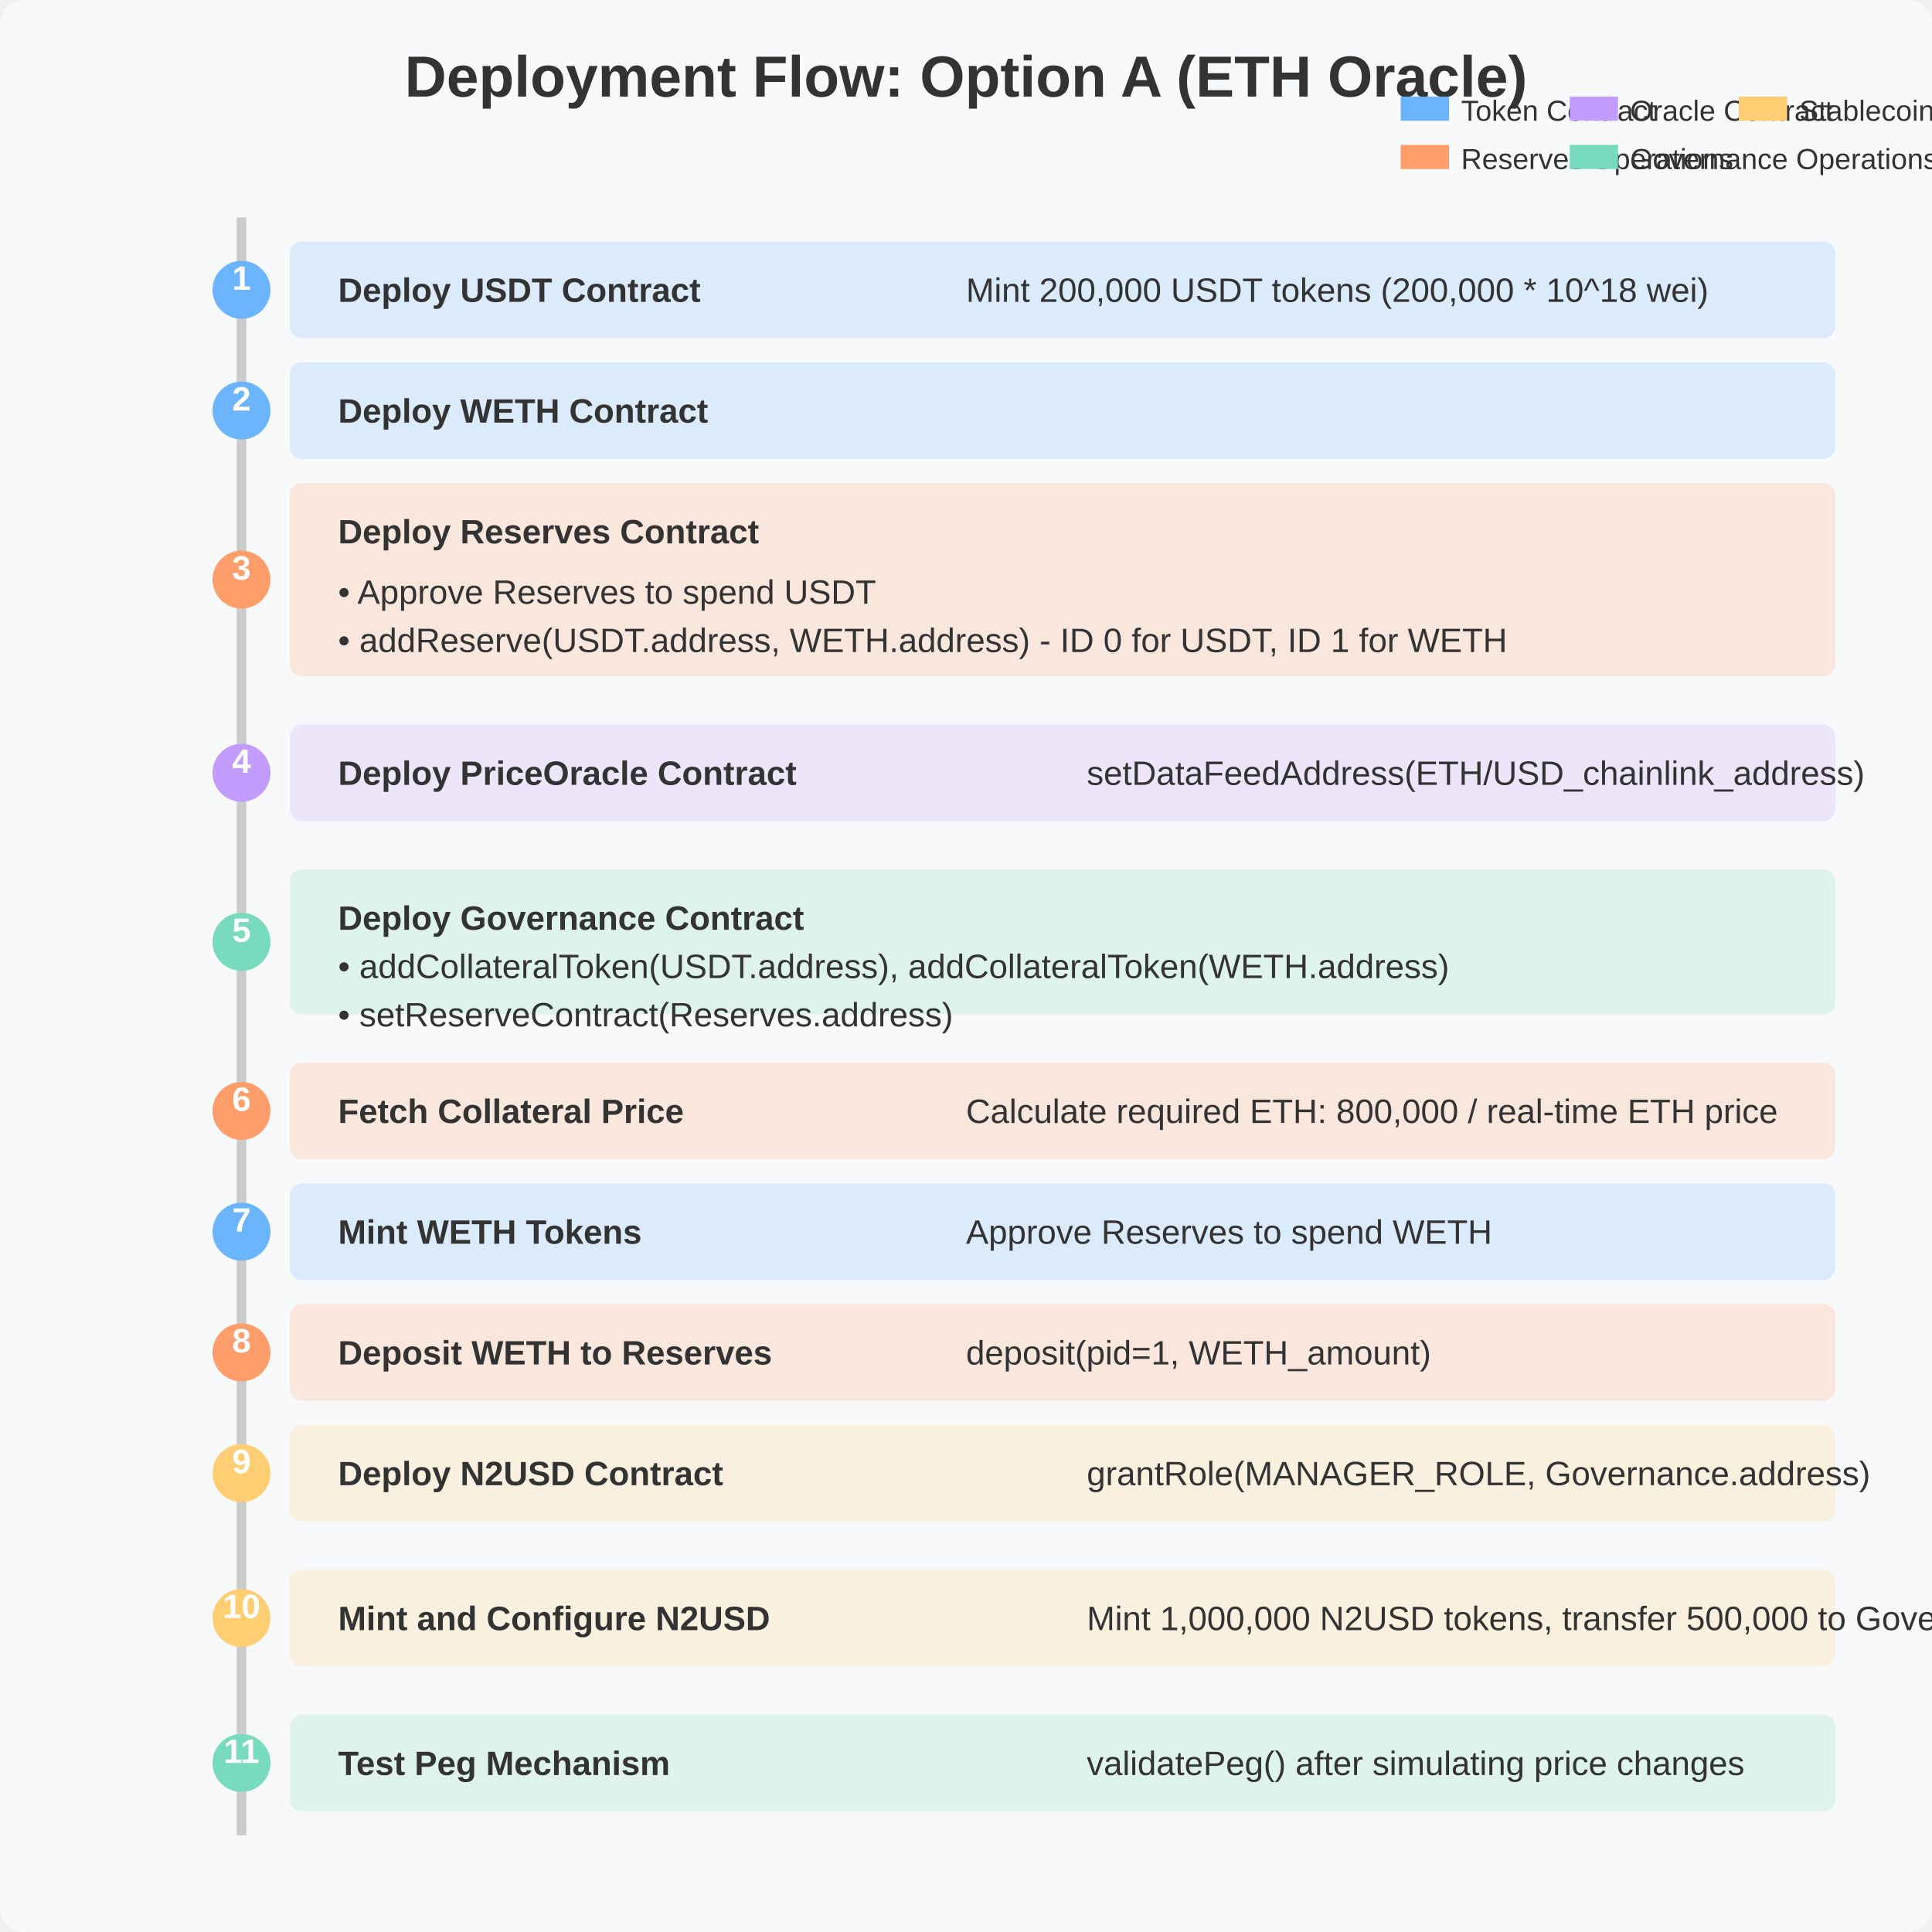
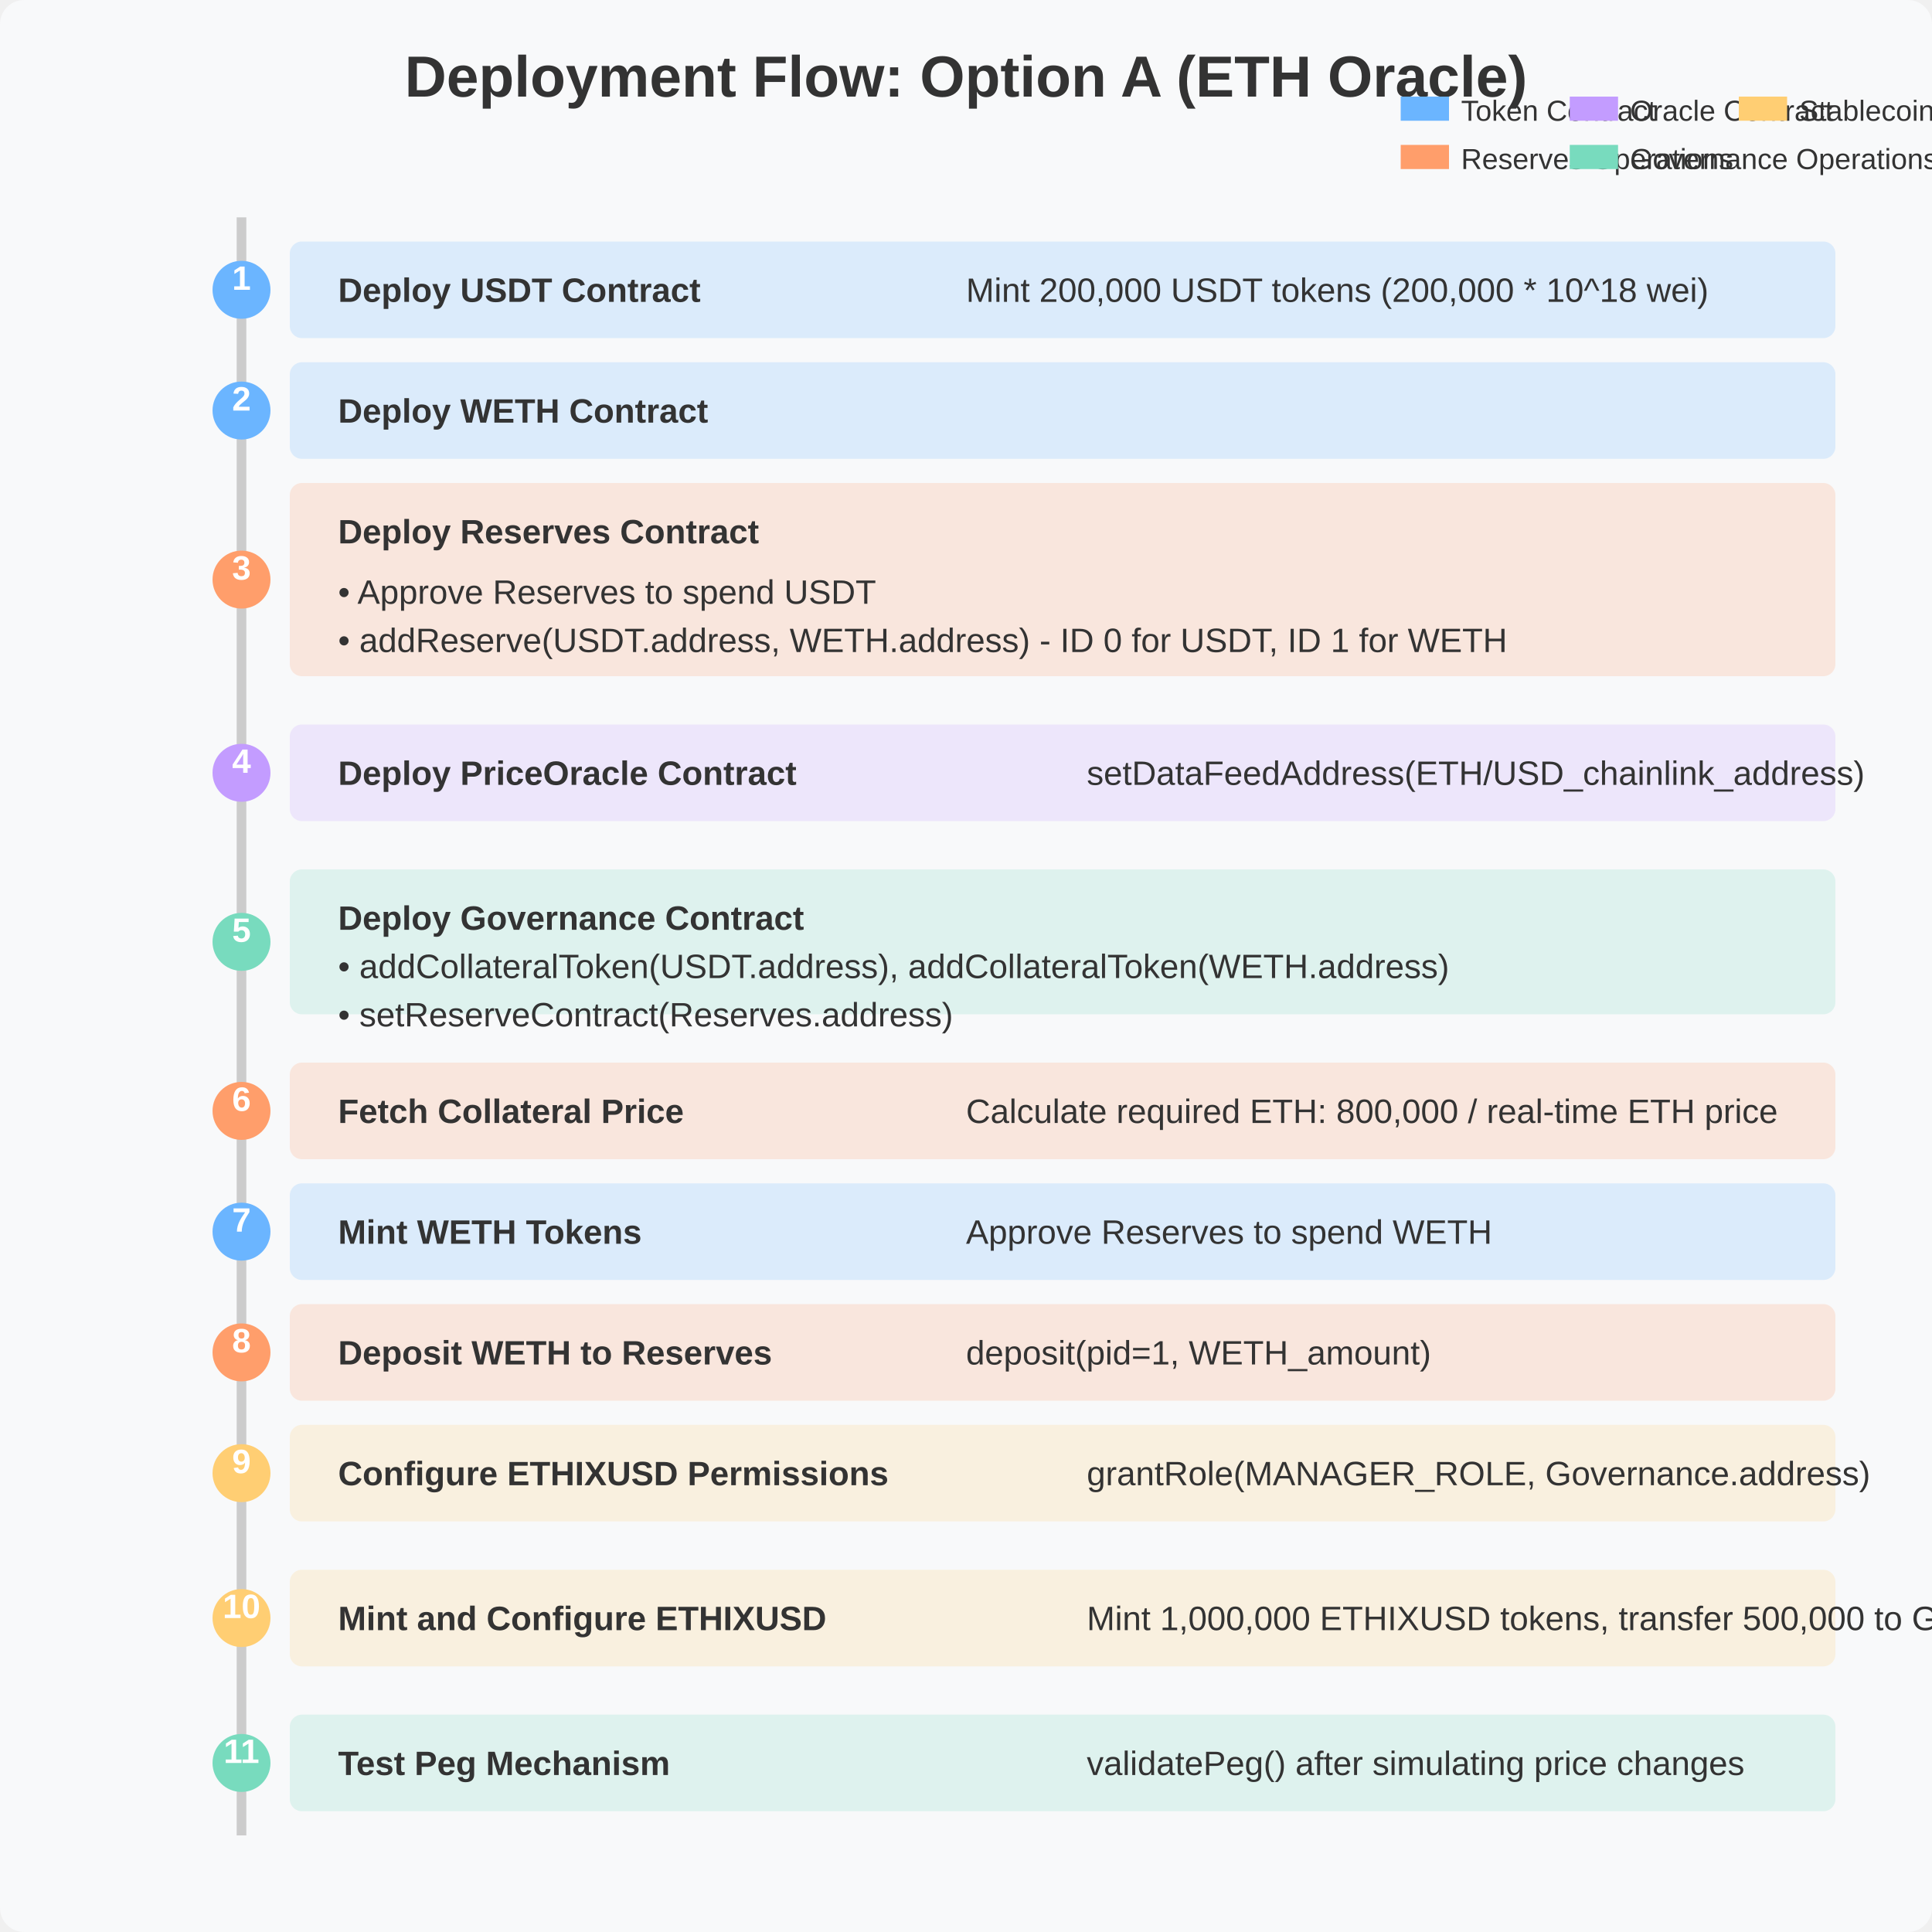
<svg xmlns="http://www.w3.org/2000/svg" viewBox="0 0 800 800">
  <rect width="800" height="800" fill="#f8f9fa" rx="10" ry="10" />
  <text x="400" y="40" font-family="Arial" font-size="24" text-anchor="middle" font-weight="bold" fill="#333">Deployment Flow: Option A (ETH Oracle)</text>
  <line x1="100" y1="90" x2="100" y2="760" stroke="#ccc" stroke-width="4" />
  <circle cx="100" cy="120" r="12" fill="#6bb5ff" />
  <text x="100" y="120" font-family="Arial" font-size="14" text-anchor="middle" fill="#fff" font-weight="bold">1</text>
  <rect x="120" y="100" width="640" height="40" rx="5" ry="5" fill="#6bb5ff" fill-opacity="0.2" />
  <text x="140" y="125" font-family="Arial" font-size="14" fill="#333" font-weight="bold">Deploy USDT Contract</text>
  <text x="400" y="125" font-family="Arial" font-size="14" fill="#333">Mint 200,000 USDT tokens (200,000 * 10^18 wei)</text>
  <circle cx="100" cy="170" r="12" fill="#6bb5ff" />
  <text x="100" y="170" font-family="Arial" font-size="14" text-anchor="middle" fill="#fff" font-weight="bold">2</text>
  <rect x="120" y="150" width="640" height="40" rx="5" ry="5" fill="#6bb5ff" fill-opacity="0.2" />
  <text x="140" y="175" font-family="Arial" font-size="14" fill="#333" font-weight="bold">Deploy WETH Contract</text>
  <circle cx="100" cy="240" r="12" fill="#ff9e6b" />
  <text x="100" y="240" font-family="Arial" font-size="14" text-anchor="middle" fill="#fff" font-weight="bold">3</text>
  <rect x="120" y="200" width="640" height="80" rx="5" ry="5" fill="#ff9e6b" fill-opacity="0.2" />
  <text x="140" y="225" font-family="Arial" font-size="14" fill="#333" font-weight="bold">Deploy Reserves Contract</text>
  <text x="140" y="250" font-family="Arial" font-size="14" fill="#333">• Approve Reserves to spend USDT</text>
  <text x="140" y="270" font-family="Arial" font-size="14" fill="#333">• addReserve(USDT.address, WETH.address) - ID 0 for USDT, ID 1 for WETH</text>
  <circle cx="100" cy="320" r="12" fill="#c39cff" />
  <text x="100" y="320" font-family="Arial" font-size="14" text-anchor="middle" fill="#fff" font-weight="bold">4</text>
  <rect x="120" y="300" width="640" height="40" rx="5" ry="5" fill="#c39cff" fill-opacity="0.2" />
  <text x="140" y="325" font-family="Arial" font-size="14" fill="#333" font-weight="bold">Deploy PriceOracle Contract</text>
  <text x="450" y="325" font-family="Arial" font-size="14" fill="#333">setDataFeedAddress(ETH/USD_chainlink_address)</text>
  <circle cx="100" cy="390" r="12" fill="#78dbbe" />
  <text x="100" y="390" font-family="Arial" font-size="14" text-anchor="middle" fill="#fff" font-weight="bold">5</text>
  <rect x="120" y="360" width="640" height="60" rx="5" ry="5" fill="#78dbbe" fill-opacity="0.2" />
  <text x="140" y="385" font-family="Arial" font-size="14" fill="#333" font-weight="bold">Deploy Governance Contract</text>
  <text x="140" y="405" font-family="Arial" font-size="14" fill="#333">• addCollateralToken(USDT.address), addCollateralToken(WETH.address)</text>
  <text x="140" y="425" font-family="Arial" font-size="14" fill="#333">• setReserveContract(Reserves.address)</text>
  <circle cx="100" cy="460" r="12" fill="#ff9e6b" />
  <text x="100" y="460" font-family="Arial" font-size="14" text-anchor="middle" fill="#fff" font-weight="bold">6</text>
  <rect x="120" y="440" width="640" height="40" rx="5" ry="5" fill="#ff9e6b" fill-opacity="0.2" />
  <text x="140" y="465" font-family="Arial" font-size="14" fill="#333" font-weight="bold">Fetch Collateral Price</text>
  <text x="400" y="465" font-family="Arial" font-size="14" fill="#333">Calculate required ETH: 800,000 / real-time ETH price</text>
  <circle cx="100" cy="510" r="12" fill="#6bb5ff" />
  <text x="100" y="510" font-family="Arial" font-size="14" text-anchor="middle" fill="#fff" font-weight="bold">7</text>
  <rect x="120" y="490" width="640" height="40" rx="5" ry="5" fill="#6bb5ff" fill-opacity="0.2" />
  <text x="140" y="515" font-family="Arial" font-size="14" fill="#333" font-weight="bold">Mint WETH Tokens</text>
  <text x="400" y="515" font-family="Arial" font-size="14" fill="#333">Approve Reserves to spend WETH</text>
  <circle cx="100" cy="560" r="12" fill="#ff9e6b" />
  <text x="100" y="560" font-family="Arial" font-size="14" text-anchor="middle" fill="#fff" font-weight="bold">8</text>
  <rect x="120" y="540" width="640" height="40" rx="5" ry="5" fill="#ff9e6b" fill-opacity="0.2" />
  <text x="140" y="565" font-family="Arial" font-size="14" fill="#333" font-weight="bold">Deposit WETH to Reserves</text>
  <text x="400" y="565" font-family="Arial" font-size="14" fill="#333">deposit(pid=1, WETH_amount)</text>
  <circle cx="100" cy="610" r="12" fill="#ffce73" />
  <text x="100" y="610" font-family="Arial" font-size="14" text-anchor="middle" fill="#fff" font-weight="bold">9</text>
  <rect x="120" y="590" width="640" height="40" rx="5" ry="5" fill="#ffce73" fill-opacity="0.2" />
-   <text x="140" y="615" font-family="Arial" font-size="14" fill="#333" font-weight="bold">Deploy N2USD Contract</text>
+   <text x="140" y="615" font-family="Arial" font-size="14" fill="#333" font-weight="bold">Configure ETHIXUSD Permissions</text>
  <text x="450" y="615" font-family="Arial" font-size="14" fill="#333">grantRole(MANAGER_ROLE, Governance.address)</text>
  <circle cx="100" cy="670" r="12" fill="#ffce73" />
  <text x="100" y="670" font-family="Arial" font-size="14" text-anchor="middle" fill="#fff" font-weight="bold">10</text>
  <rect x="120" y="650" width="640" height="40" rx="5" ry="5" fill="#ffce73" fill-opacity="0.2" />
-   <text x="140" y="675" font-family="Arial" font-size="14" fill="#333" font-weight="bold">Mint and Configure N2USD</text>
-   <text x="450" y="675" font-family="Arial" font-size="14" fill="#333">Mint 1,000,000 N2USD tokens, transfer 500,000 to Governance</text>
+   <text x="140" y="675" font-family="Arial" font-size="14" fill="#333" font-weight="bold">Mint and Configure ETHIXUSD</text>
+   <text x="450" y="675" font-family="Arial" font-size="14" fill="#333">Mint 1,000,000 ETHIXUSD tokens, transfer 500,000 to Governance</text>
  <circle cx="100" cy="730" r="12" fill="#78dbbe" />
  <text x="100" y="730" font-family="Arial" font-size="14" text-anchor="middle" fill="#fff" font-weight="bold">11</text>
  <rect x="120" y="710" width="640" height="40" rx="5" ry="5" fill="#78dbbe" fill-opacity="0.2" />
  <text x="140" y="735" font-family="Arial" font-size="14" fill="#333" font-weight="bold">Test Peg Mechanism</text>
  <text x="450" y="735" font-family="Arial" font-size="14" fill="#333">validatePeg() after simulating price changes</text>
  <rect x="580" y="40" width="20" height="10" fill="#6bb5ff" />
  <text x="605" y="50" font-family="Arial" font-size="12" fill="#333">Token Contract</text>
  <rect x="580" y="60" width="20" height="10" fill="#ff9e6b" />
  <text x="605" y="70" font-family="Arial" font-size="12" fill="#333">Reserves Operations</text>
  <rect x="650" y="40" width="20" height="10" fill="#c39cff" />
  <text x="675" y="50" font-family="Arial" font-size="12" fill="#333">Oracle Contract</text>
  <rect x="650" y="60" width="20" height="10" fill="#78dbbe" />
  <text x="675" y="70" font-family="Arial" font-size="12" fill="#333">Governance Operations</text>
  <rect x="720" y="40" width="20" height="10" fill="#ffce73" />
  <text x="745" y="50" font-family="Arial" font-size="12" fill="#333">Stablecoin Operations</text>
</svg>
